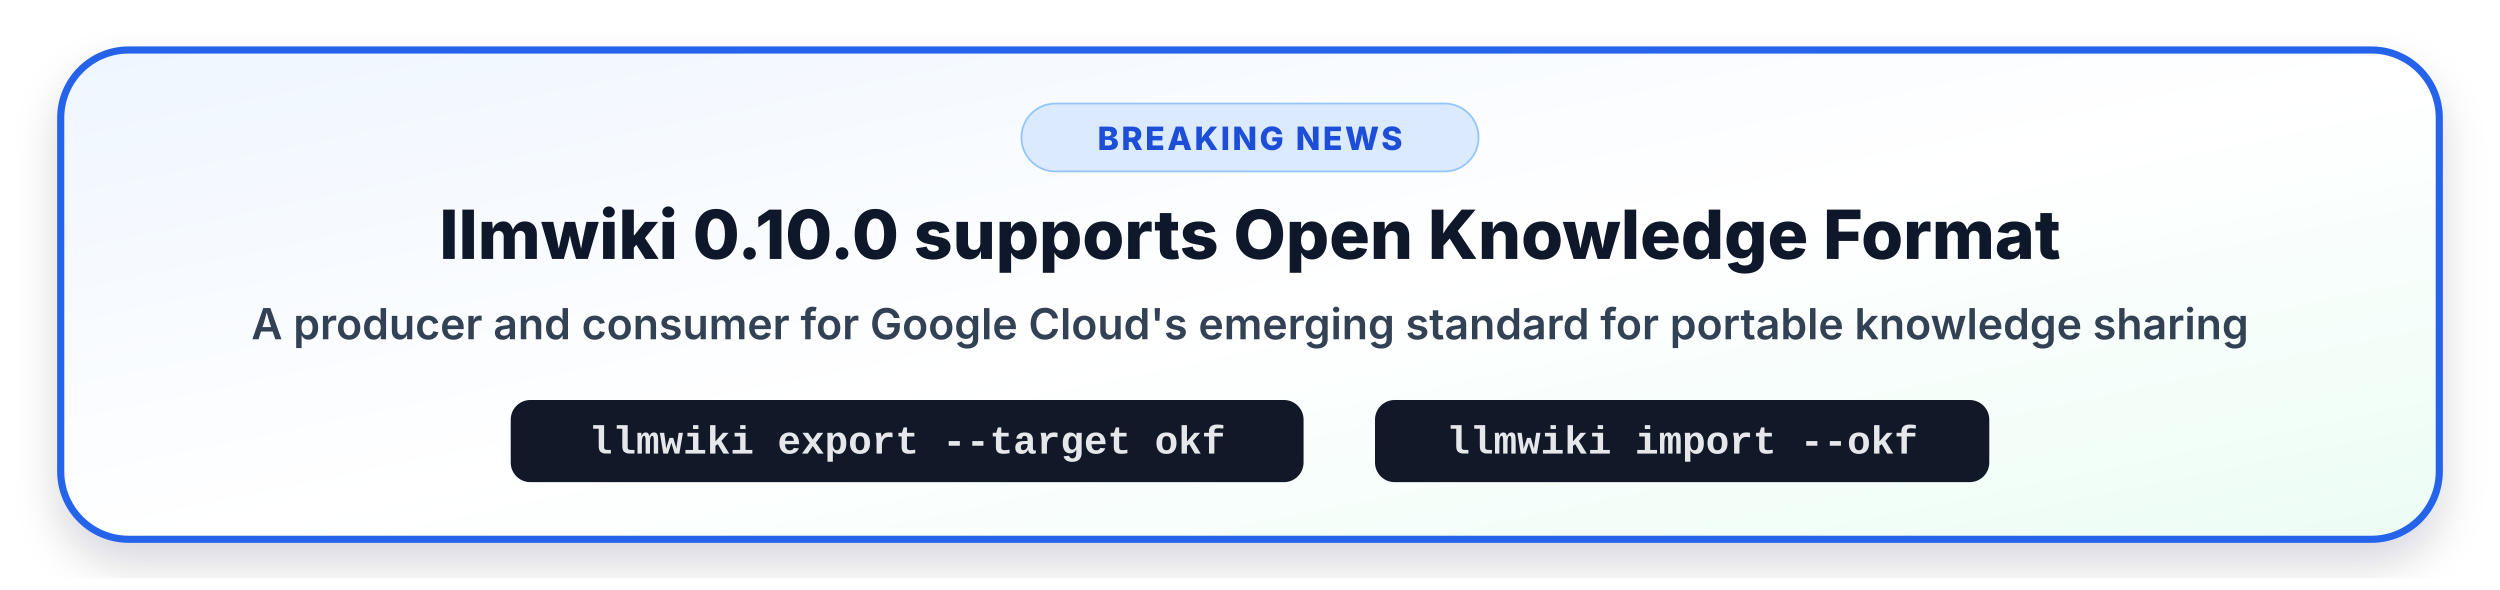
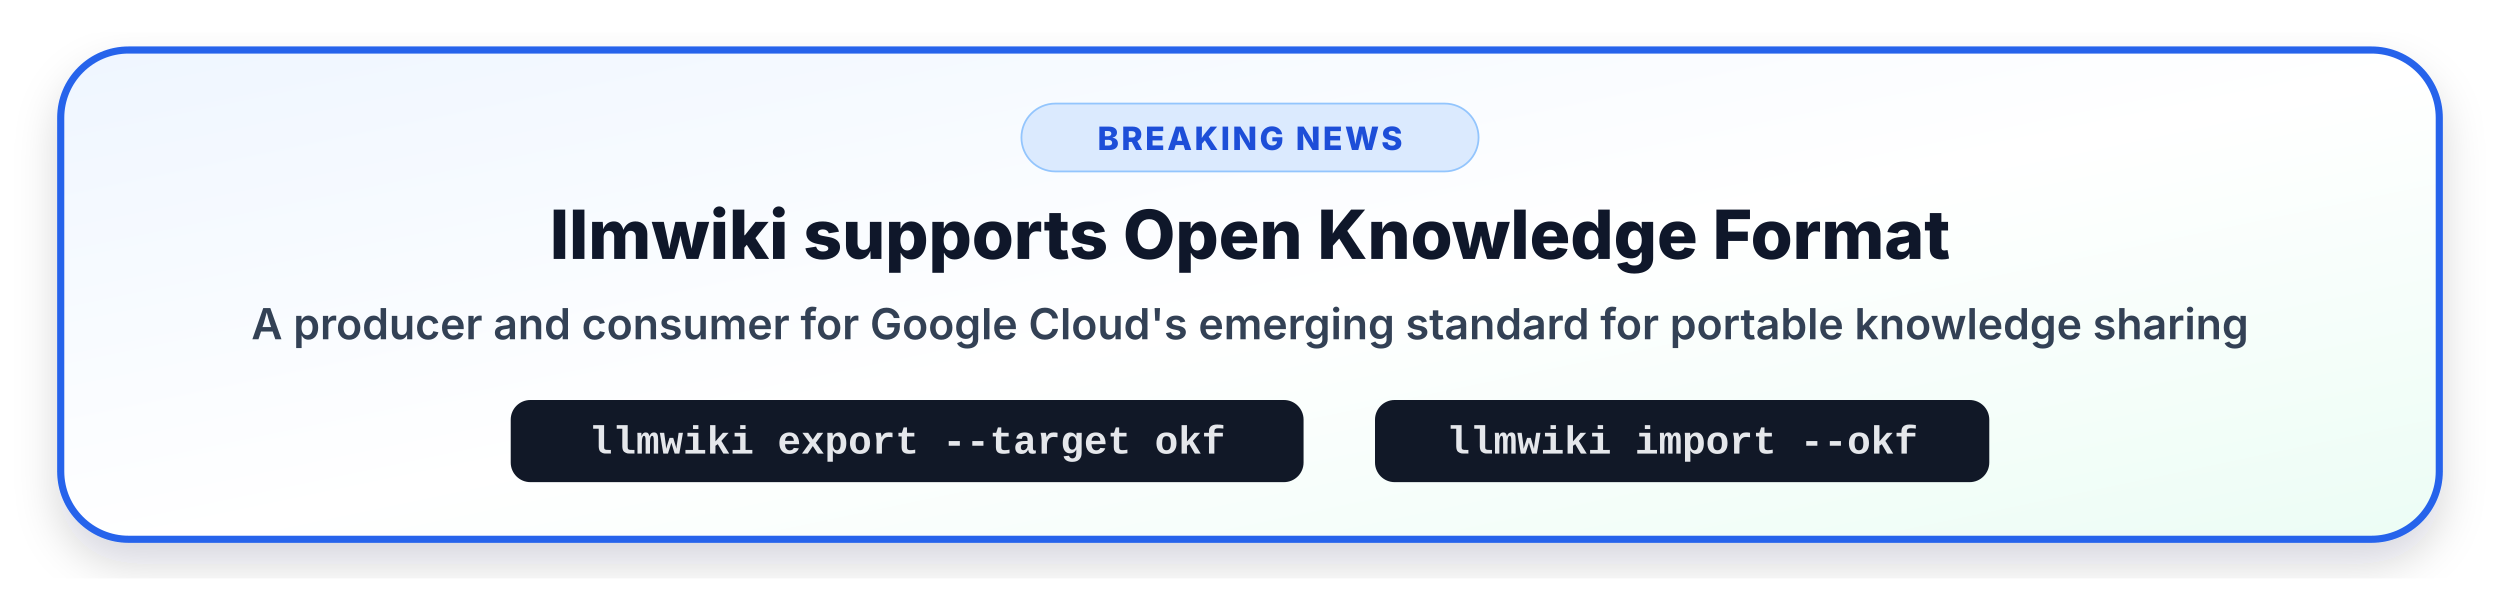
<svg xmlns="http://www.w3.org/2000/svg" width="1400" height="330" viewBox="0 0 1400 330" role="img" aria-labelledby="title desc">
  <defs>
    <linearGradient id="bubble" x1="0" y1="0" x2="1" y2="1">
      <stop offset="0%" stop-color="#EFF6FF" />
      <stop offset="52%" stop-color="#FFFFFF" />
      <stop offset="100%" stop-color="#ECFDF5" />
    </linearGradient>
    <filter id="shadow" x="-4%" y="-8%" width="108%" height="116%">
      <feDropShadow dx="0" dy="12" stdDeviation="12" flood-color="#0F172A" flood-opacity="0.16" />
    </filter>
  </defs>
  <rect width="1400" height="330" fill="transparent" />
  <rect x="34" y="28" width="1332" height="274" rx="38" fill="url(#bubble)" stroke="#2563EB" stroke-width="4" filter="url(#shadow)" />
  <rect x="572" y="58" width="256" height="38" rx="19" fill="#DBEAFE" stroke="#93C5FD" stroke-width="1" />
  <text x="700" y="84" text-anchor="middle" font-family="Inter, ui-sans-serif, system-ui, -apple-system, BlinkMacSystemFont, Segoe UI, sans-serif" font-size="18" font-weight="800" fill="#1D4ED8" letter-spacing="1.4">
    BREAKING NEWS
  </text>
  <text x="700" y="145" text-anchor="middle" font-family="Inter, ui-sans-serif, system-ui, -apple-system, BlinkMacSystemFont, Segoe UI, sans-serif" font-size="38" font-weight="800" fill="#0F172A">
-     llmwiki 0.10.0 supports Open Knowledge Format
+     llmwiki supports Open Knowledge Format
  </text>
  <text x="700" y="190" text-anchor="middle" font-family="Inter, ui-sans-serif, system-ui, -apple-system, BlinkMacSystemFont, Segoe UI, sans-serif" font-size="24" font-weight="600" fill="#334155">
    A producer and consumer for Google Cloud's emerging standard for portable knowledge sharing
  </text>
  <g font-family="ui-monospace, SFMono-Regular, Menlo, Monaco, Consolas, Liberation Mono, monospace" font-size="22" font-weight="700">
    <rect x="286" y="224" width="444" height="46" rx="11" fill="#111827" />
    <text x="508" y="254" text-anchor="middle" fill="#E5E7EB">llmwiki export --target okf</text>
    <rect x="770" y="224" width="344" height="46" rx="11" fill="#111827" />
    <text x="942" y="254" text-anchor="middle" fill="#E5E7EB">llmwiki import --okf</text>
  </g>
</svg>
